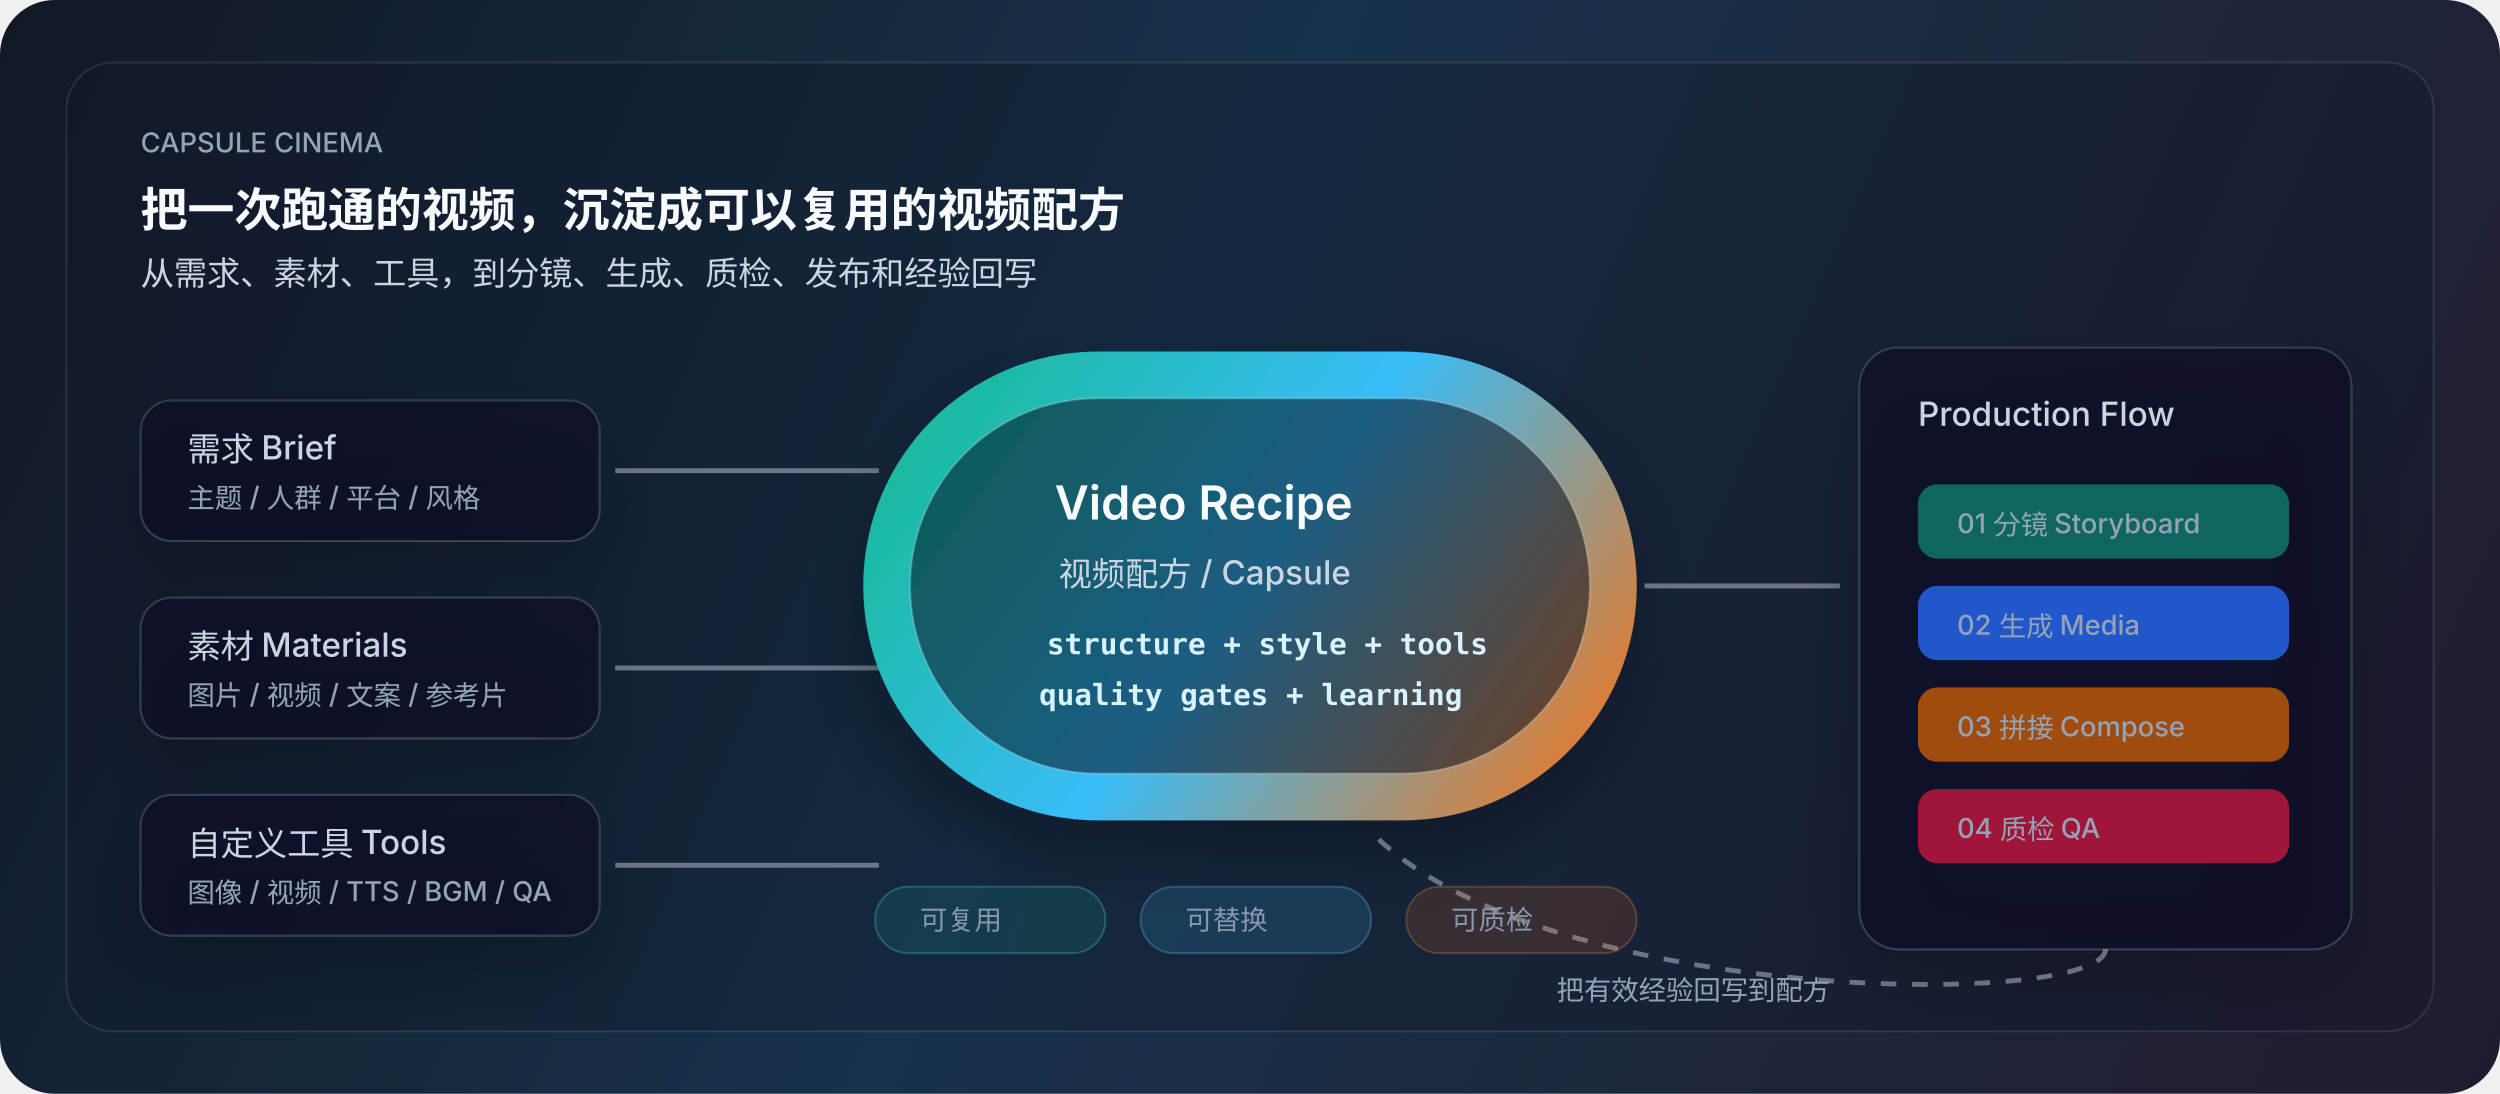
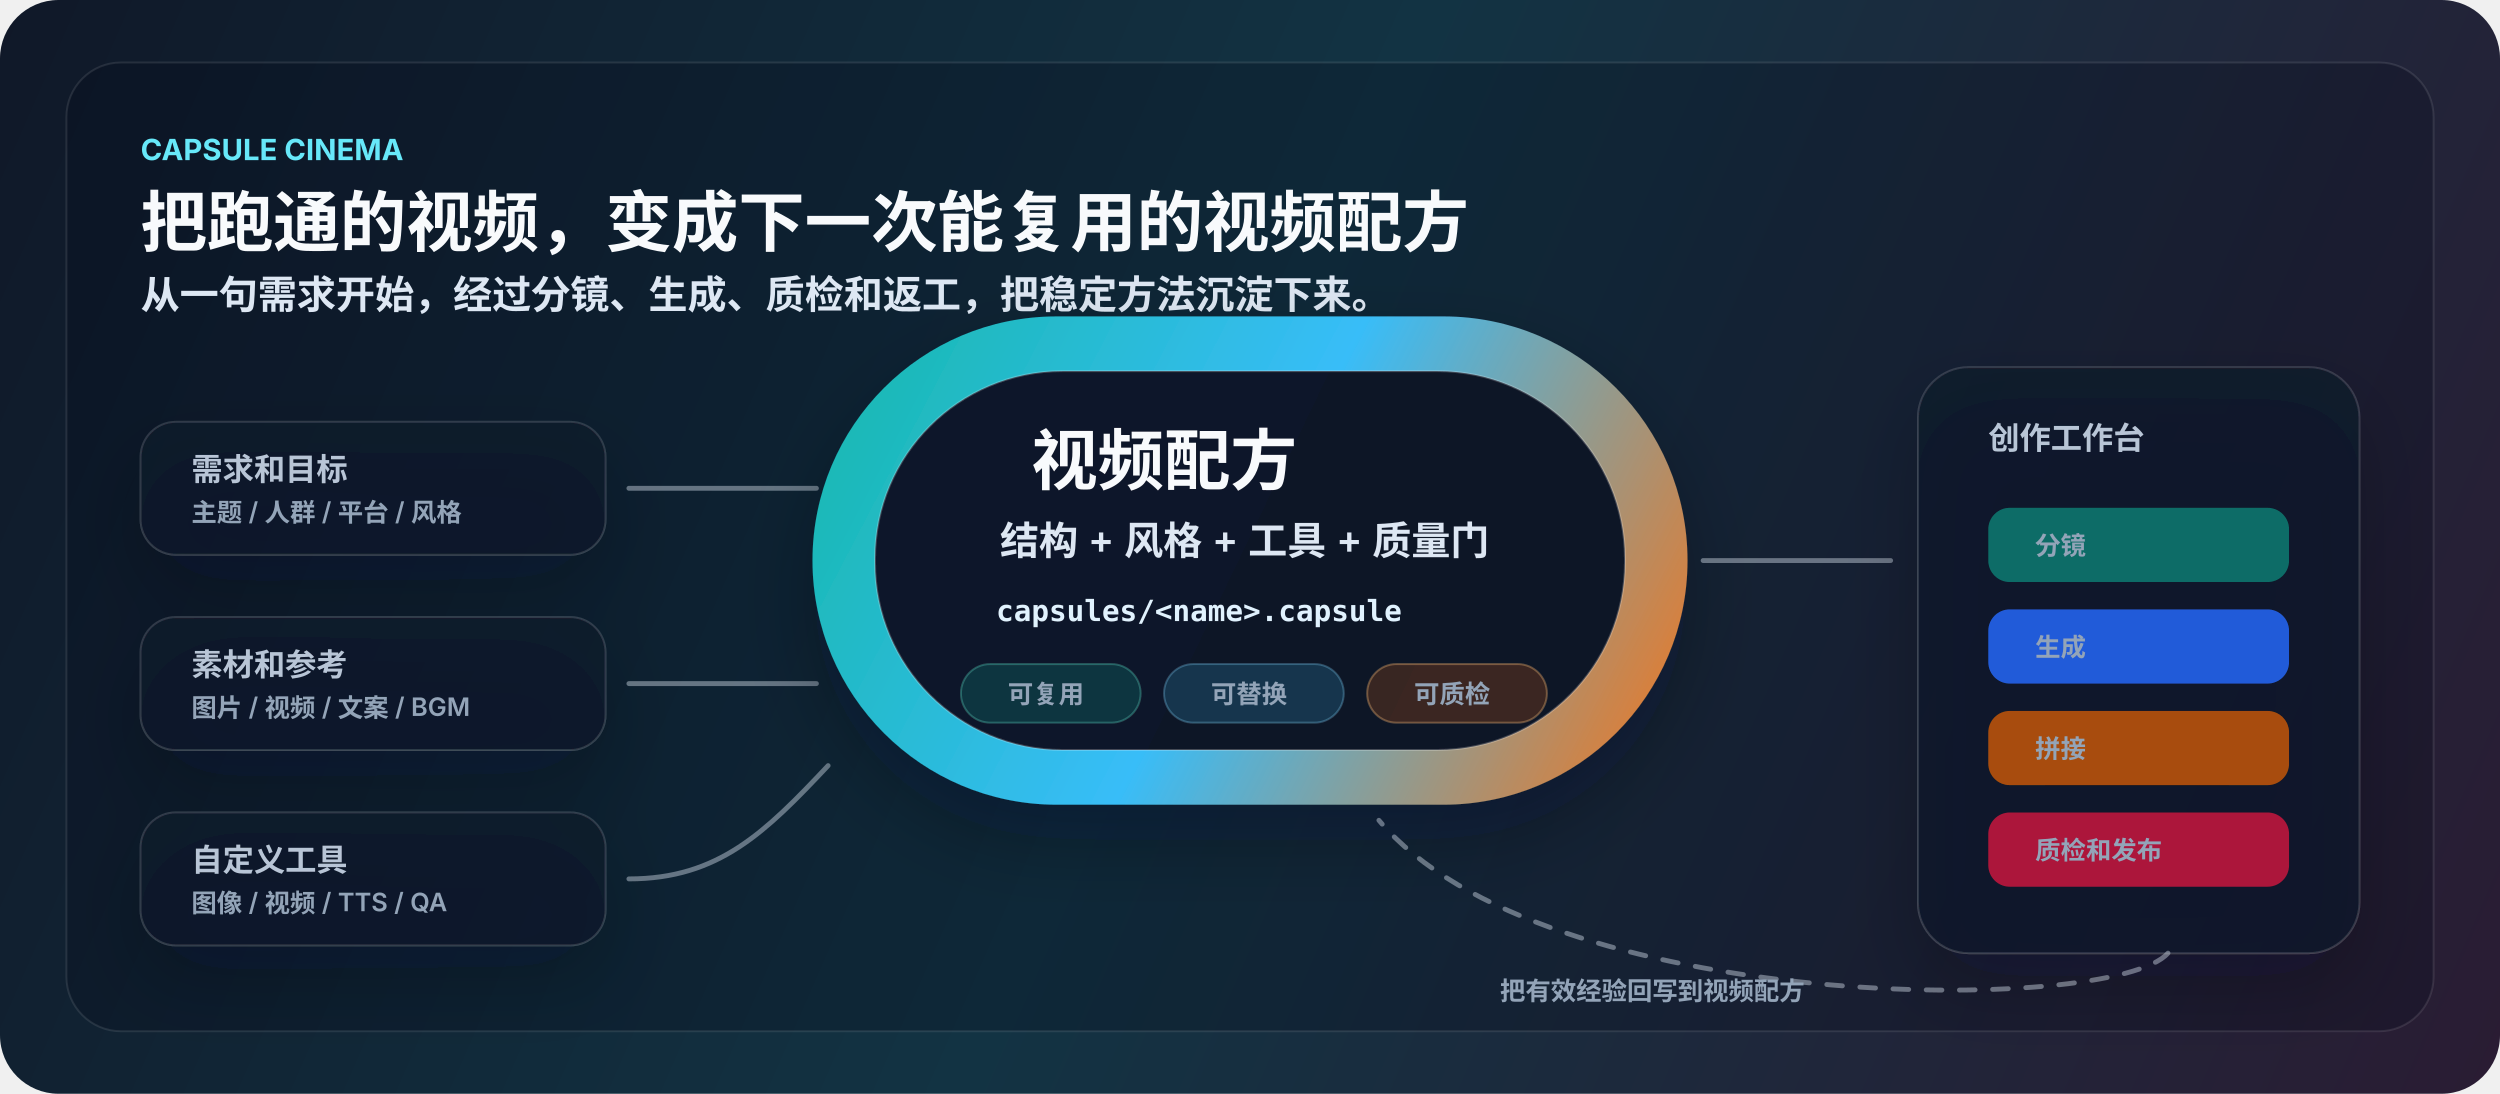
<svg xmlns="http://www.w3.org/2000/svg" width="1280" height="560" viewBox="0 0 1280 560" fill="none" role="img" aria-labelledby="title desc">
  <defs>
-     <linearGradient id="bg" x1="0" y1="0" x2="1280" y2="560" gradientUnits="userSpaceOnUse">
-       <stop offset="0" stop-color="#121826" />
-       <stop offset="0.45" stop-color="#17324A" />
-       <stop offset="1" stop-color="#221B2F" />
+     <linearGradient id="background" x1="0" y1="0" x2="1280" y2="560" gradientUnits="userSpaceOnUse">
+       <stop offset="0" stop-color="#101828" />
+       <stop offset="0.48" stop-color="#123343" />
+       <stop offset="1" stop-color="#2A1C33" />
    </linearGradient>
-     <linearGradient id="capsule" x1="455" y1="140" x2="830" y2="410" gradientUnits="userSpaceOnUse">
-       <stop stop-color="#12B981" />
-       <stop offset="0.52" stop-color="#38BDF8" />
+     <linearGradient id="capsuleBody" x1="405" y1="156" x2="875" y2="400" gradientUnits="userSpaceOnUse">
+       <stop stop-color="#14B8A6" />
+       <stop offset="0.5" stop-color="#38BDF8" />
      <stop offset="1" stop-color="#F97316" />
    </linearGradient>
-     <filter id="shadow" x="-20%" y="-20%" width="140%" height="140%" color-interpolation-filters="sRGB">
-       <feDropShadow dx="0" dy="18" stdDeviation="18" flood-color="#000000" flood-opacity="0.28" />
+     <linearGradient id="screen" x1="448" y1="190" x2="826" y2="372" gradientUnits="userSpaceOnUse">
+       <stop stop-color="#0F172A" />
+       <stop offset="1" stop-color="#111827" />
+     </linearGradient>
+     <filter id="softShadow" x="-20%" y="-20%" width="140%" height="140%" color-interpolation-filters="sRGB">
+       <feDropShadow dx="0" dy="18" stdDeviation="20" flood-color="#020617" flood-opacity="0.28" />
    </filter>
    <style>
-       .label { font: 600 24px -apple-system, BlinkMacSystemFont, "Segoe UI", sans-serif; fill: #F8FAFC; }
-       .small { font: 500 17px -apple-system, BlinkMacSystemFont, "Segoe UI", sans-serif; fill: #CBD5E1; }
-       .tiny { font: 500 14px -apple-system, BlinkMacSystemFont, "Segoe UI", sans-serif; fill: #94A3B8; }
-       .mono { font: 600 15px ui-monospace, SFMono-Regular, Menlo, monospace; fill: #D8F3FF; }
-       .line { stroke: #E2E8F0; stroke-opacity: 0.42; stroke-width: 2.5; }
+       .eyebrow { font: 700 15px -apple-system, BlinkMacSystemFont, "Segoe UI", sans-serif; fill: #67E8F9; }
+       .title { font: 750 34px -apple-system, BlinkMacSystemFont, "Segoe UI", sans-serif; fill: #F8FAFC; }
+       .body { font: 600 20px -apple-system, BlinkMacSystemFont, "Segoe UI", sans-serif; fill: #DDE7F3; }
+       .small { font: 600 16px -apple-system, BlinkMacSystemFont, "Segoe UI", sans-serif; fill: #B8C5D6; }
+       .tiny { font: 600 13px -apple-system, BlinkMacSystemFont, "Segoe UI", sans-serif; fill: #93A4B8; }
+       .code { font: 700 15px ui-monospace, SFMono-Regular, Menlo, monospace; fill: #E0F2FE; }
+       .line { stroke: #DDE7F3; stroke-opacity: 0.42; stroke-width: 2.5; stroke-linecap: round; }
    </style>
  </defs>
-   <rect width="1280" height="560" rx="28" fill="url(#bg)" />
-   <rect x="34" y="32" width="1212" height="496" rx="24" fill="#0F172A" fill-opacity="0.34" stroke="#FFFFFF" stroke-opacity="0.10" />
-   <text x="72" y="78" class="tiny">CAPSULE CINEMA</text>
-   <text x="72" y="116" class="label">把一次跑通的视频，沉淀成可以复用的视频配方</text>
-   <text x="72" y="146" class="small">从需求、素材、工具，到分镜、生成、质检、发布和经验回写</text>
-   <g filter="url(#shadow)">
-     <rect x="72" y="205" width="235" height="72" rx="16" fill="#0F172A" fill-opacity="0.74" stroke="#E2E8F0" stroke-opacity="0.16" />
-     <text x="96" y="236" class="small">需求 Brief</text>
-     <text x="96" y="260" class="tiny">主题 / 人群 / 平台 / 风格</text>
-     <rect x="72" y="306" width="235" height="72" rx="16" fill="#0F172A" fill-opacity="0.74" stroke="#E2E8F0" stroke-opacity="0.16" />
-     <text x="96" y="337" class="small">素材 Materials</text>
-     <text x="96" y="361" class="tiny">图片 / 视频 / 文案 / 参考片</text>
-     <rect x="72" y="407" width="235" height="72" rx="16" fill="#0F172A" fill-opacity="0.74" stroke="#E2E8F0" stroke-opacity="0.16" />
-     <text x="96" y="438" class="small">自定义工具 Tools</text>
-     <text x="96" y="462" class="tiny">图像 / 视频 / TTS / BGM / QA</text>
+   <rect width="1280" height="560" rx="30" fill="url(#background)" />
+   <rect x="34" y="32" width="1212" height="496" rx="28" fill="#020617" fill-opacity="0.24" stroke="#FFFFFF" stroke-opacity="0.10" />
+   <text x="72" y="82" class="eyebrow">CAPSULE CINEMA</text>
+   <text x="72" y="126" class="title">把跑通的视频，变成下一次能复用的视频配方</text>
+   <text x="72" y="158" class="body">从一句需求开始，经过分镜、生成、质检和返工，把稳定方法沉淀下来。</text>
+   <g filter="url(#softShadow)">
+     <rect x="72" y="216" width="238" height="68" rx="18" fill="#0F172A" fill-opacity="0.78" stroke="#FFFFFF" stroke-opacity="0.14" />
+     <text x="98" y="246" class="small">需求和目标</text>
+     <text x="98" y="267" class="tiny">主题 / 人群 / 平台 / 风格</text>
+     <rect x="72" y="316" width="238" height="68" rx="18" fill="#0F172A" fill-opacity="0.78" stroke="#FFFFFF" stroke-opacity="0.14" />
+     <text x="98" y="346" class="small">素材和参考</text>
+     <text x="98" y="367" class="tiny">图片 / 视频 / 文案 / BGM</text>
+     <rect x="72" y="416" width="238" height="68" rx="18" fill="#0F172A" fill-opacity="0.78" stroke="#FFFFFF" stroke-opacity="0.14" />
+     <text x="98" y="446" class="small">自定义工具</text>
+     <text x="98" y="467" class="tiny">图像 / 视频 / TTS / QA</text>
  </g>
-   <path d="M315 241 C380 241 400 241 450 241" class="line" />
-   <path d="M315 342 C380 342 400 342 450 342" class="line" />
-   <path d="M315 443 C380 443 400 443 450 443" class="line" />
-   <g filter="url(#shadow)">
-     <rect x="442" y="180" width="396" height="240" rx="120" fill="url(#capsule)" />
-     <rect x="466" y="204" width="348" height="192" rx="96" fill="#020617" fill-opacity="0.52" stroke="#FFFFFF" stroke-opacity="0.22" />
-     <text x="540" y="266" class="label">Video Recipe</text>
-     <text x="542" y="300" class="small">视频配方 / Capsule</text>
-     <text x="536" y="335" class="mono">structure + style + tools</text>
-     <text x="532" y="361" class="mono">quality gates + learning</text>
+   <path d="M322 250 C364 250 382 250 418 250" class="line" />
+   <path d="M322 350 C364 350 382 350 418 350" class="line" />
+   <path d="M322 450 C368 450 392 426 424 392" class="line" />
+   <g filter="url(#softShadow)">
+     <rect x="416" y="162" width="448" height="250" rx="125" fill="url(#capsuleBody)" />
+     <rect x="448" y="190" width="384" height="194" rx="96" fill="url(#screen)" stroke="#FFFFFF" stroke-opacity="0.22" />
+     <text x="528" y="248" class="title">视频配方</text>
+     <text x="512" y="284" class="body">结构 + 风格 + 工具 + 质量门</text>
+     <text x="510" y="318" class="code">capsules/&lt;name&gt;.capsule</text>
+     <rect x="492" y="340" width="92" height="30" rx="15" fill="#14B8A6" fill-opacity="0.18" stroke="#5EEAD4" stroke-opacity="0.3" />
+     <text x="516" y="360" class="tiny">可复用</text>
+     <rect x="596" y="340" width="92" height="30" rx="15" fill="#38BDF8" fill-opacity="0.18" stroke="#7DD3FC" stroke-opacity="0.3" />
+     <text x="620" y="360" class="tiny">可替换</text>
+     <rect x="700" y="340" width="92" height="30" rx="15" fill="#F97316" fill-opacity="0.18" stroke="#FDBA74" stroke-opacity="0.35" />
+     <text x="724" y="360" class="tiny">可质检</text>
  </g>
-   <path d="M842 300 C890 300 908 300 942 300" class="line" />
-   <g filter="url(#shadow)">
-     <rect x="952" y="178" width="252" height="308" rx="20" fill="#0F172A" fill-opacity="0.74" stroke="#E2E8F0" stroke-opacity="0.16" />
-     <text x="982" y="218" class="small">Production Flow</text>
-     <rect x="982" y="248" width="190" height="38" rx="10" fill="#0F766E" opacity="0.82" />
-     <text x="1002" y="273" class="tiny" fill="#ECFEFF">01 分镜 Storyboard</text>
-     <rect x="982" y="300" width="190" height="38" rx="10" fill="#2563EB" opacity="0.82" />
-     <text x="1002" y="325" class="tiny" fill="#EFF6FF">02 生成 Media</text>
-     <rect x="982" y="352" width="190" height="38" rx="10" fill="#B45309" opacity="0.86" />
-     <text x="1002" y="377" class="tiny" fill="#FFFBEB">03 拼接 Compose</text>
-     <rect x="982" y="404" width="190" height="38" rx="10" fill="#BE123C" opacity="0.82" />
-     <text x="1002" y="429" class="tiny" fill="#FFF1F2">04 质检 QA</text>
+   <path d="M872 287 C914 287 934 287 968 287" class="line" />
+   <g filter="url(#softShadow)">
+     <rect x="982" y="188" width="226" height="300" rx="26" fill="#0F172A" fill-opacity="0.78" stroke="#FFFFFF" stroke-opacity="0.14" />
+     <text x="1018" y="230" class="small">创作工作台</text>
+     <rect x="1018" y="260" width="154" height="38" rx="11" fill="#0F766E" fill-opacity="0.9" />
+     <text x="1042" y="284" class="tiny" fill="#ECFEFF">分镜</text>
+     <rect x="1018" y="312" width="154" height="38" rx="11" fill="#2563EB" fill-opacity="0.9" />
+     <text x="1042" y="336" class="tiny" fill="#EFF6FF">生成</text>
+     <rect x="1018" y="364" width="154" height="38" rx="11" fill="#B45309" fill-opacity="0.92" />
+     <text x="1042" y="388" class="tiny" fill="#FFFBEB">拼接</text>
+     <rect x="1018" y="416" width="154" height="38" rx="11" fill="#BE123C" fill-opacity="0.9" />
+     <text x="1042" y="440" class="tiny" fill="#FFF1F2">质检和发布</text>
  </g>
-   <path d="M1078 486 C1078 516 795 516 704 428" class="line" stroke-dasharray="8 8" />
-   <text x="797" y="512" class="tiny">把有效经验回写到配方</text>
-   <g opacity="0.9">
-     <rect x="448" y="454" width="118" height="34" rx="17" fill="#14B8A6" fill-opacity="0.16" stroke="#5EEAD4" stroke-opacity="0.28" />
-     <text x="471" y="476" class="tiny">可复用</text>
-     <rect x="584" y="454" width="118" height="34" rx="17" fill="#38BDF8" fill-opacity="0.16" stroke="#7DD3FC" stroke-opacity="0.28" />
-     <text x="607" y="476" class="tiny">可替换</text>
-     <rect x="720" y="454" width="118" height="34" rx="17" fill="#F97316" fill-opacity="0.16" stroke="#FB923C" stroke-opacity="0.28" />
-     <text x="743" y="476" class="tiny">可质检</text>
-   </g>
+   <path d="M1110 488 C1082 520 790 520 706 420" class="line" stroke-dasharray="8 9" />
+   <text x="768" y="512" class="tiny">把有效经验回写到视频配方</text>
</svg>
